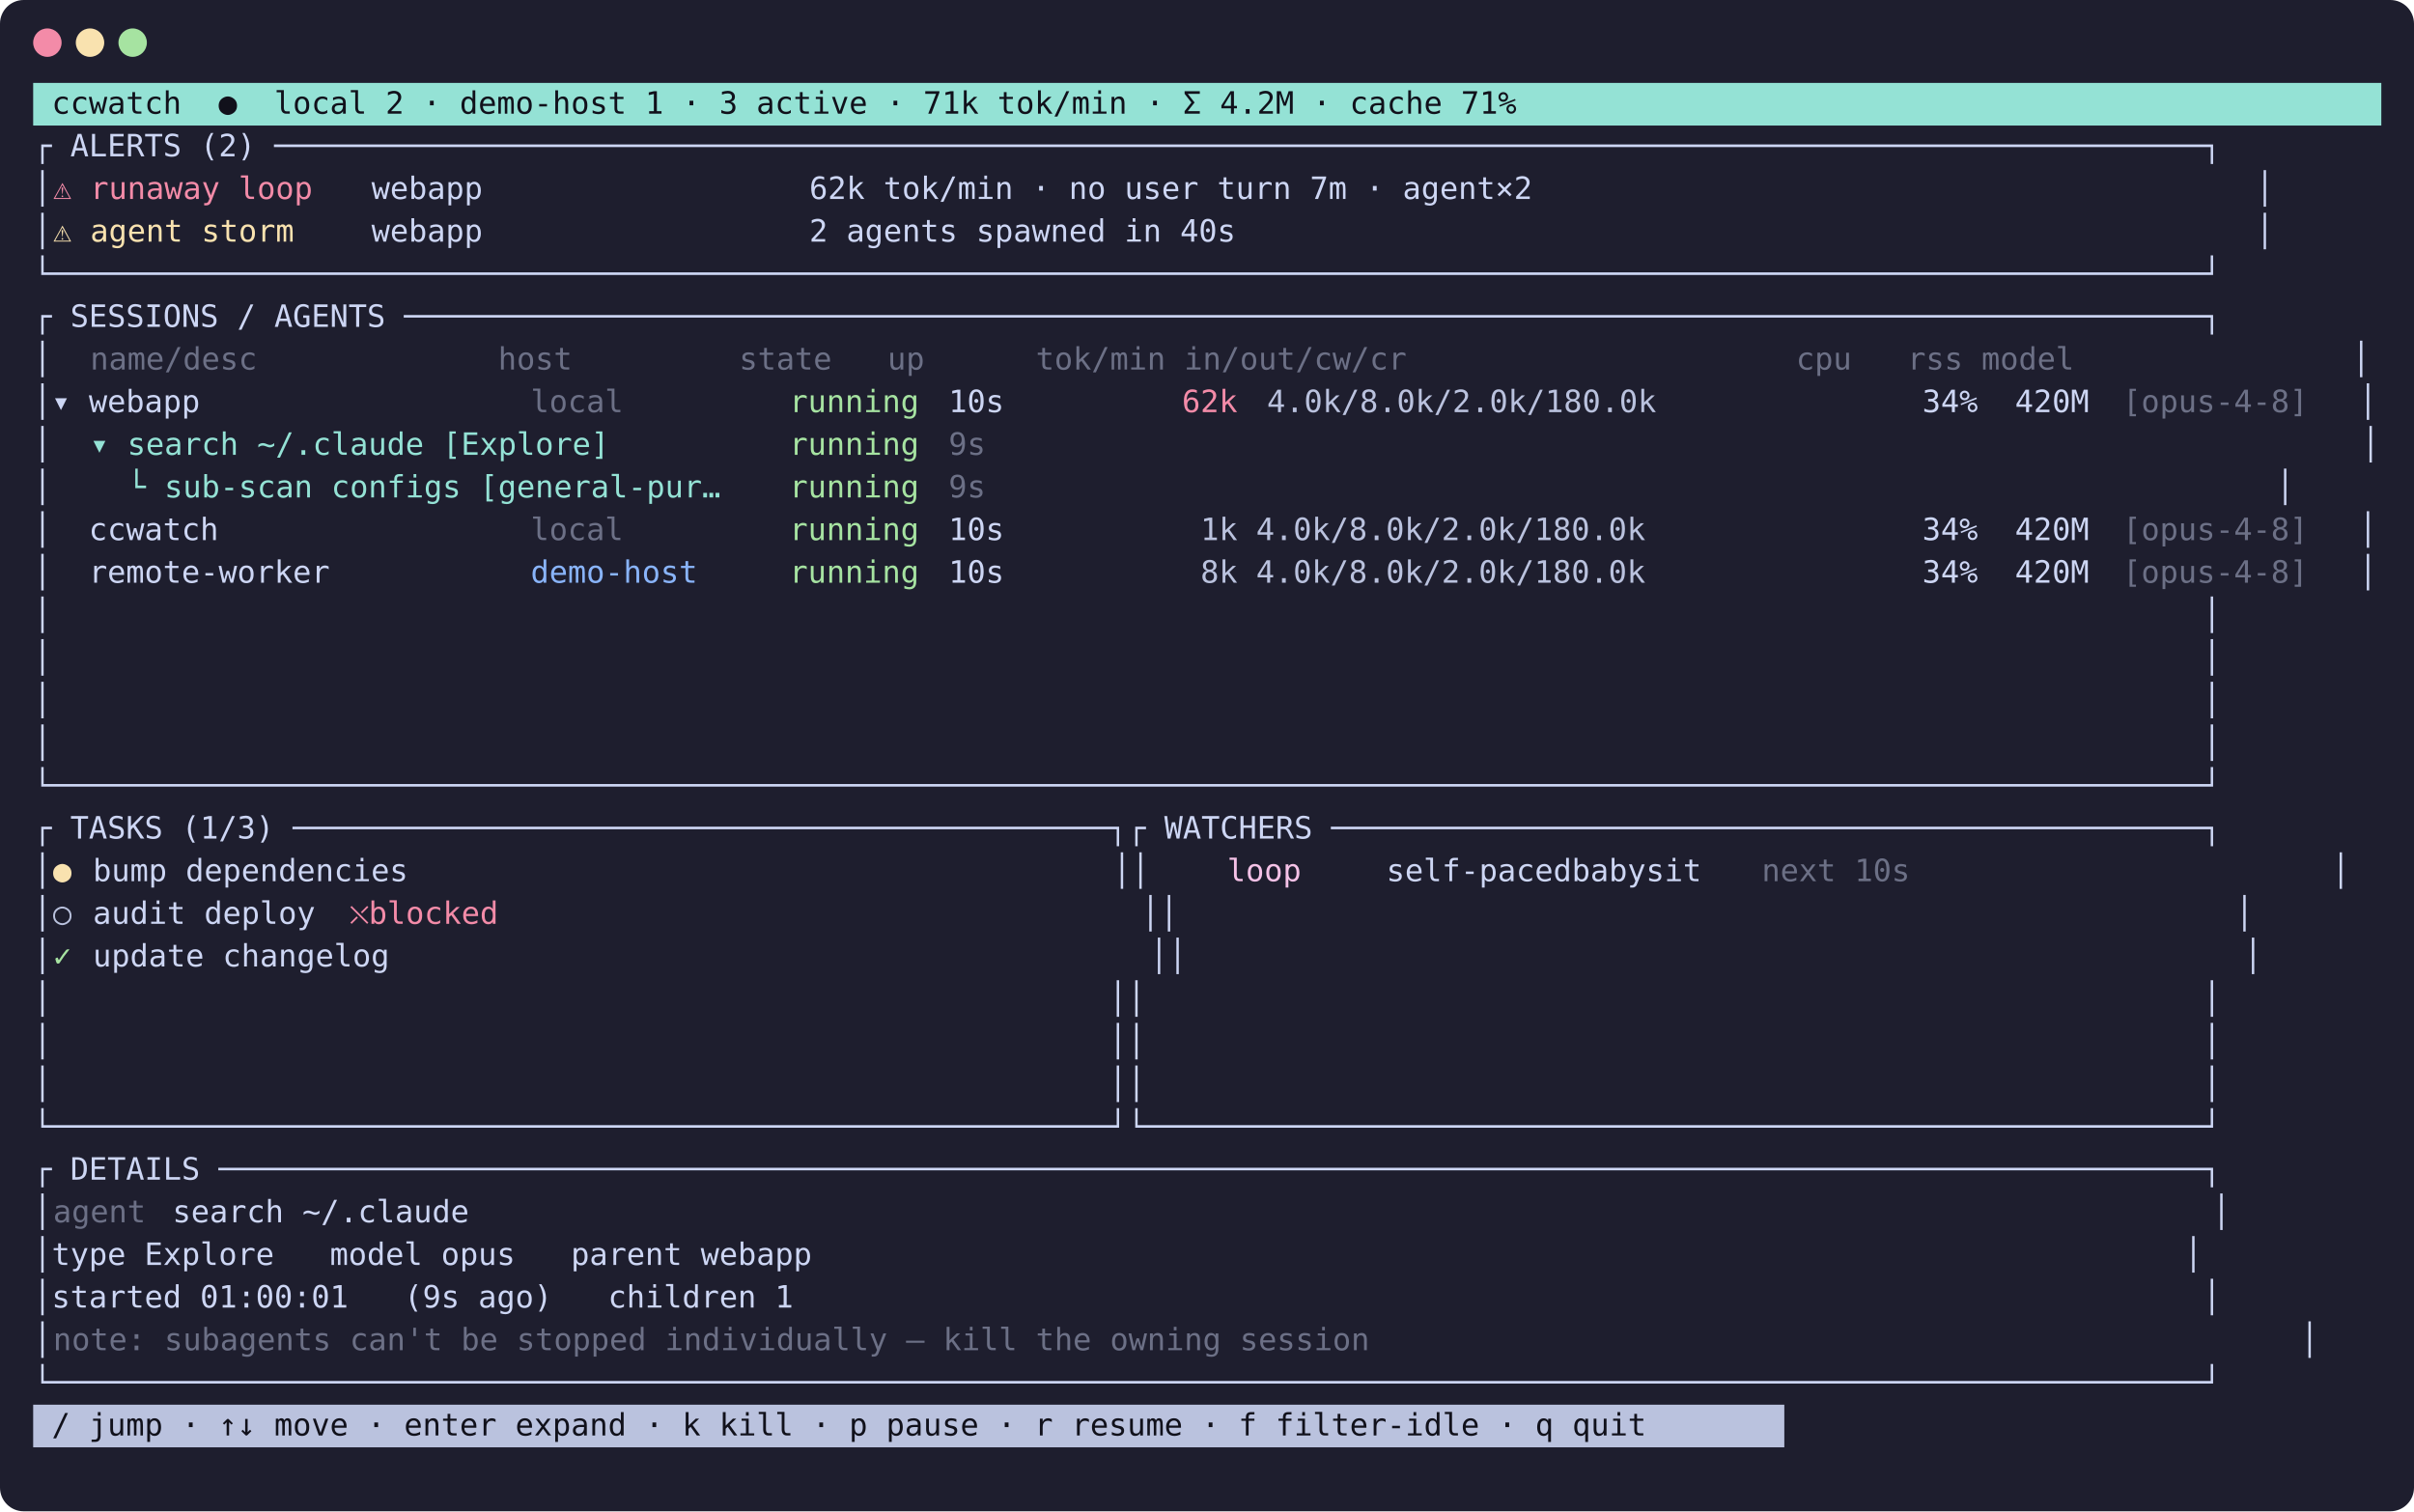
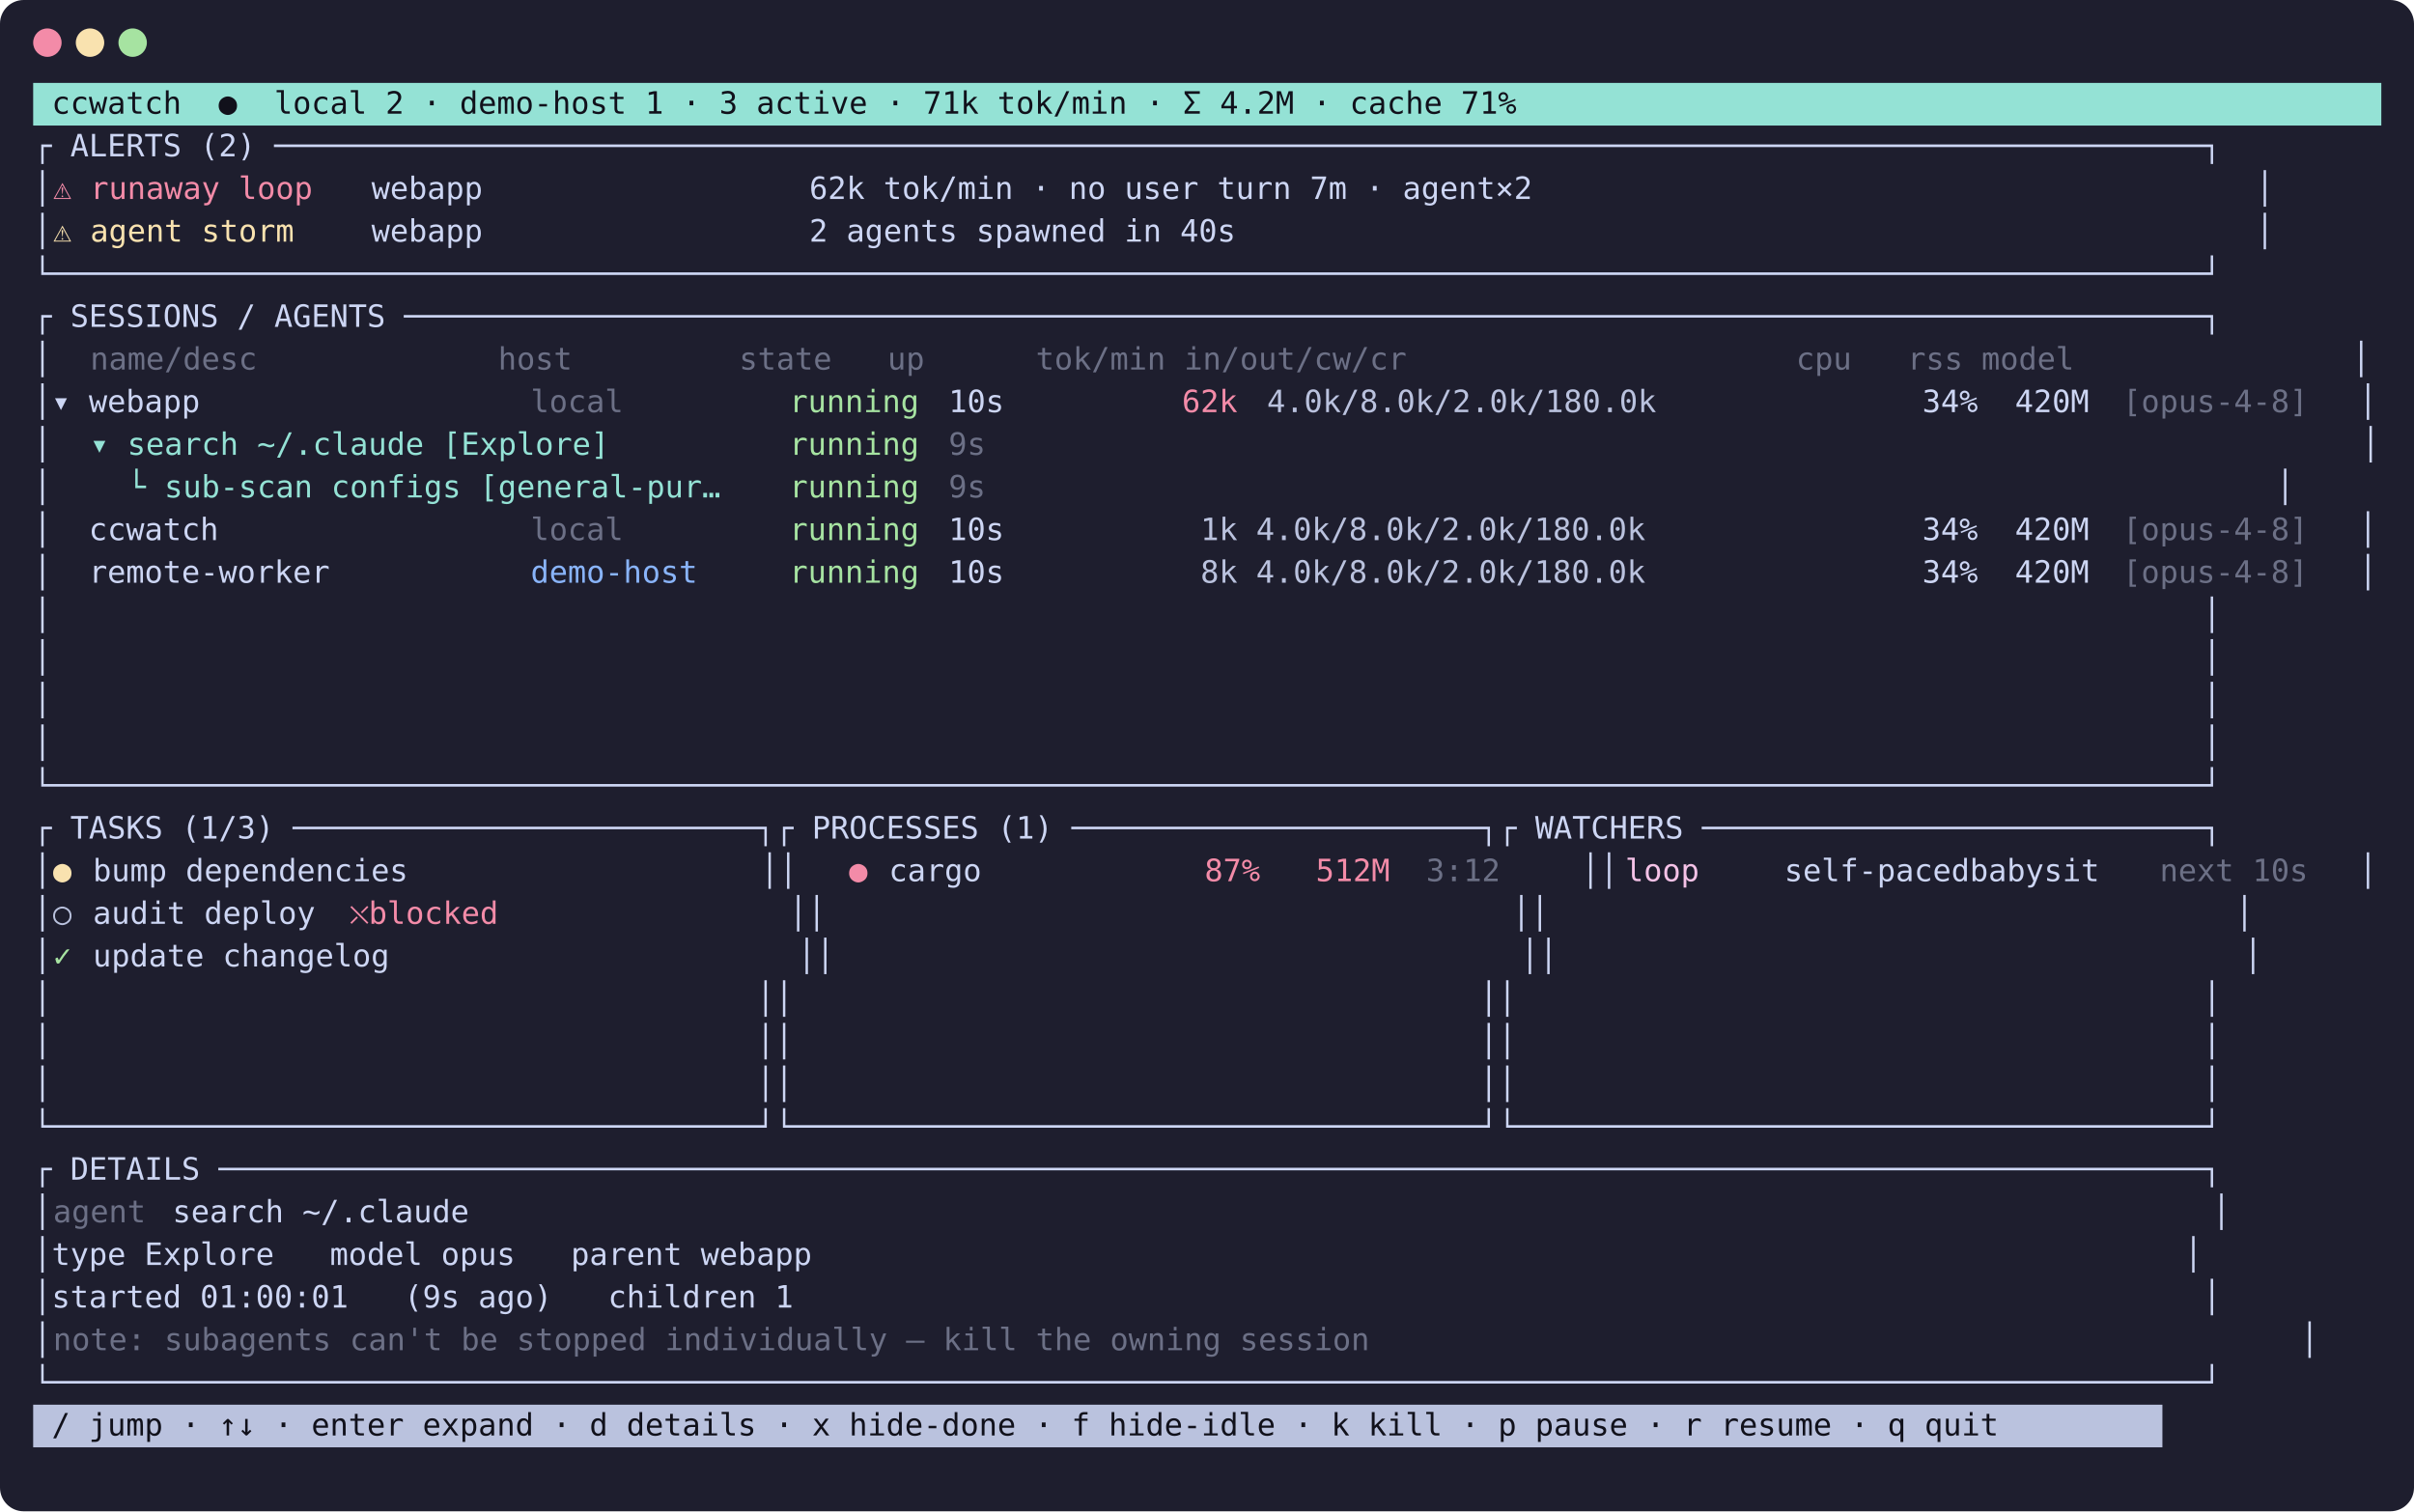
<svg xmlns="http://www.w3.org/2000/svg" viewBox="0 0 1019 638" font-family="SFMono-Regular,Menlo,Consolas,monospace" font-size="13">
  <rect width="1019" height="638" rx="10" fill="#1e1e2e" />
  <circle cx="20" cy="18" r="6" fill="#f38ba8" />
  <circle cx="38" cy="18" r="6" fill="#f9e2af" />
  <circle cx="56" cy="18" r="6" fill="#a6e3a1" />
  <rect x="14.0" y="35.0" width="991.2" height="18" fill="#94e2d5" />
  <text x="14.0" y="48.0" xml:space="preserve" fill="#11111b"> ccwatch  ●  local 2 · demo-host 1 · 3 active · 71k tok/min · Σ 4.2M · cache 71%                                      </text>
  <text x="14.0" y="66.0" xml:space="preserve" fill="#cdd6f4">┌ ALERTS (2) ────────────────────────────────────────────────────────────────────────────────────────────────────────┐</text>
  <text x="14.0" y="84.0" xml:space="preserve" fill="#cdd6f4">│</text>
  <text x="22.4" y="84.0" xml:space="preserve" fill="#f38ba8">⚠ runaway loop  </text>
  <text x="156.8" y="84.0" xml:space="preserve" fill="#cdd6f4">webapp               </text>
  <text x="341.6" y="84.0" xml:space="preserve" fill="#cdd6f4">62k tok/min · no user turn 7m · agent×2                                       │</text>
  <text x="14.0" y="102.0" xml:space="preserve" fill="#cdd6f4">│</text>
  <text x="22.4" y="102.0" xml:space="preserve" fill="#f9e2af">⚠ agent storm   </text>
  <text x="156.8" y="102.0" xml:space="preserve" fill="#cdd6f4">webapp               </text>
  <text x="341.6" y="102.0" xml:space="preserve" fill="#cdd6f4">2 agents spawned in 40s                                                       │</text>
  <text x="14.0" y="120.0" xml:space="preserve" fill="#cdd6f4">└────────────────────────────────────────────────────────────────────────────────────────────────────────────────────┘</text>
  <text x="14.0" y="138.0" xml:space="preserve" fill="#cdd6f4">┌ SESSIONS / AGENTS ─────────────────────────────────────────────────────────────────────────────────────────────────┐</text>
  <text x="14.0" y="156.0" xml:space="preserve" fill="#cdd6f4">│</text>
  <text x="22.4" y="156.0" xml:space="preserve" fill="#6c7086">  name/desc             host         state   up      tok/min in/out/cw/cr                     cpu   rss model</text>
  <text x="938.0" y="156.0" xml:space="preserve" fill="#cdd6f4">       │</text>
  <text x="14.0" y="174.0" xml:space="preserve" fill="#cdd6f4">│▾ webapp               </text>
  <text x="224.0" y="174.0" xml:space="preserve" fill="#6c7086">local        </text>
  <text x="333.2" y="174.0" xml:space="preserve" fill="#a6e3a1">running </text>
  <text x="400.4" y="174.0" xml:space="preserve" fill="#cdd6f4">10s     </text>
  <text x="467.6" y="174.0" xml:space="preserve" fill="#f38ba8">    62k </text>
  <text x="534.8" y="174.0" xml:space="preserve" fill="#bac2de">4.0k/8.0k/2.0k/180.0k           </text>
  <text x="803.6" y="174.0" xml:space="preserve" fill="#cdd6f4"> 34%  420M </text>
  <text x="896.0" y="174.0" xml:space="preserve" fill="#6c7086">[opus-4-8]</text>
  <text x="980.0" y="174.0" xml:space="preserve" fill="#cdd6f4">  │</text>
  <text x="14.0" y="192.0" xml:space="preserve" fill="#cdd6f4">│</text>
  <rect x="22.4" y="179.0" width="310.8" height="18" fill="#1e1e2e" />
  <text x="22.4" y="192.0" xml:space="preserve" fill="#94e2d5">  ▾ search ~/.claude [Explore]       </text>
  <rect x="333.2" y="179.0" width="67.2" height="18" fill="#1e1e2e" />
  <text x="333.2" y="192.0" xml:space="preserve" fill="#a6e3a1">running </text>
  <rect x="400.4" y="179.0" width="67.2" height="18" fill="#1e1e2e" />
  <text x="400.4" y="192.0" xml:space="preserve" fill="#6c7086">9s      </text>
  <rect x="467.6" y="179.0" width="529.2" height="18" fill="#1e1e2e" />
  <text x="996.8" y="192.0" xml:space="preserve" fill="#cdd6f4">│</text>
  <text x="14.0" y="210.0" xml:space="preserve" fill="#cdd6f4">│</text>
  <text x="22.4" y="210.0" xml:space="preserve" fill="#94e2d5">    └ sub-scan configs [general-pur… </text>
  <text x="333.2" y="210.0" xml:space="preserve" fill="#a6e3a1">running </text>
  <text x="400.4" y="210.0" xml:space="preserve" fill="#6c7086">9s      </text>
  <text x="467.6" y="210.0" xml:space="preserve" fill="#cdd6f4">                                                               │</text>
  <text x="14.0" y="228.0" xml:space="preserve" fill="#cdd6f4">│  ccwatch       </text>
  <text x="224.0" y="228.0" xml:space="preserve" fill="#6c7086">local        </text>
  <text x="333.2" y="228.0" xml:space="preserve" fill="#a6e3a1">running </text>
  <text x="400.4" y="228.0" xml:space="preserve" fill="#cdd6f4">10s     </text>
  <text x="467.6" y="228.0" xml:space="preserve" fill="#bac2de">     1k 4.0k/8.0k/2.0k/180.0k           </text>
  <text x="803.6" y="228.0" xml:space="preserve" fill="#cdd6f4"> 34%  420M </text>
  <text x="896.0" y="228.0" xml:space="preserve" fill="#6c7086">[opus-4-8]</text>
  <text x="980.0" y="228.0" xml:space="preserve" fill="#cdd6f4">  │</text>
  <text x="14.0" y="246.0" xml:space="preserve" fill="#cdd6f4">│  remote-worker         </text>
  <text x="224.0" y="246.0" xml:space="preserve" fill="#89b4fa">demo-host    </text>
  <text x="333.2" y="246.0" xml:space="preserve" fill="#a6e3a1">running </text>
  <text x="400.4" y="246.0" xml:space="preserve" fill="#cdd6f4">10s     </text>
  <text x="467.6" y="246.0" xml:space="preserve" fill="#bac2de">     8k 4.0k/8.0k/2.0k/180.0k           </text>
  <text x="803.6" y="246.0" xml:space="preserve" fill="#cdd6f4"> 34%  420M </text>
  <text x="896.0" y="246.0" xml:space="preserve" fill="#6c7086">[opus-4-8]</text>
  <text x="980.0" y="246.0" xml:space="preserve" fill="#cdd6f4">  │</text>
  <text x="14.0" y="264.0" xml:space="preserve" fill="#cdd6f4">│                                                                                                                    │</text>
  <text x="14.0" y="282.0" xml:space="preserve" fill="#cdd6f4">│                                                                                                                    │</text>
  <text x="14.0" y="300.0" xml:space="preserve" fill="#cdd6f4">│                                                                                                                    │</text>
  <text x="14.0" y="318.0" xml:space="preserve" fill="#cdd6f4">│                                                                                                                    │</text>
  <text x="14.0" y="336.0" xml:space="preserve" fill="#cdd6f4">└────────────────────────────────────────────────────────────────────────────────────────────────────────────────────┘</text>
-   <text x="14.0" y="354.0" xml:space="preserve" fill="#cdd6f4">┌ TASKS (1/3) ────────────────────────────────────────────┐┌ WATCHERS ───────────────────────────────────────────────┐</text>
+   <text x="14.0" y="354.0" xml:space="preserve" fill="#cdd6f4">┌ TASKS (1/3) ─────────────────────────┐┌ PROCESSES (1) ──────────────────────┐┌ WATCHERS ───────────────────────────┐</text>
  <text x="14.0" y="372.0" xml:space="preserve" fill="#cdd6f4">│</text>
  <text x="22.4" y="372.0" xml:space="preserve" fill="#f9e2af">● </text>
-   <text x="39.2" y="372.0" xml:space="preserve" fill="#cdd6f4">bump dependencies                                      ││</text>
-   <text x="518.0" y="372.0" xml:space="preserve" fill="#f5c2e7">loop    </text>
-   <text x="585.2" y="372.0" xml:space="preserve" fill="#cdd6f4">self-pacedbabysit</text>
-   <text x="728.0" y="372.0" xml:space="preserve" fill="#6c7086">  next 10s</text>
-   <text x="812.0" y="372.0" xml:space="preserve" fill="#cdd6f4">                      │</text>
+   <text x="39.2" y="372.0" xml:space="preserve" fill="#cdd6f4">bump dependencies                   ││</text>
+   <text x="358.4" y="372.0" xml:space="preserve" fill="#f38ba8">● </text>
+   <text x="375.2" y="372.0" xml:space="preserve" fill="#cdd6f4">cargo         </text>
+   <text x="492.8" y="372.0" xml:space="preserve" fill="#f38ba8">  87%   512M </text>
+   <text x="602.0" y="372.0" xml:space="preserve" fill="#6c7086">3:12 </text>
+   <text x="644.0" y="372.0" xml:space="preserve" fill="#cdd6f4">   ││</text>
+   <text x="686.0" y="372.0" xml:space="preserve" fill="#f5c2e7">loop    </text>
+   <text x="753.2" y="372.0" xml:space="preserve" fill="#cdd6f4">self-pacedbabysit</text>
+   <text x="896.0" y="372.0" xml:space="preserve" fill="#6c7086">  next 10s</text>
+   <text x="980.0" y="372.0" xml:space="preserve" fill="#cdd6f4">  │</text>
  <text x="14.0" y="390.0" xml:space="preserve" fill="#cdd6f4">│</text>
  <text x="22.4" y="390.0" xml:space="preserve" fill="#bac2de">○ </text>
  <text x="39.2" y="390.0" xml:space="preserve" fill="#cdd6f4">audit deploy</text>
  <text x="140.0" y="390.0" xml:space="preserve" fill="#f38ba8"> ⛌blocked</text>
-   <text x="215.6" y="390.0" xml:space="preserve" fill="#cdd6f4">                                  ││                                                         │</text>
+   <text x="215.6" y="390.0" xml:space="preserve" fill="#cdd6f4">               ││                                     ││                                     │</text>
  <text x="14.0" y="408.0" xml:space="preserve" fill="#cdd6f4">│</text>
  <text x="22.4" y="408.0" xml:space="preserve" fill="#a6e3a1">✓ </text>
-   <text x="39.2" y="408.0" xml:space="preserve" fill="#cdd6f4">update changelog                                         ││                                                         │</text>
-   <text x="14.0" y="426.0" xml:space="preserve" fill="#cdd6f4">│                                                         ││                                                         │</text>
-   <text x="14.0" y="444.0" xml:space="preserve" fill="#cdd6f4">│                                                         ││                                                         │</text>
-   <text x="14.0" y="462.0" xml:space="preserve" fill="#cdd6f4">│                                                         ││                                                         │</text>
-   <text x="14.0" y="480.0" xml:space="preserve" fill="#cdd6f4">└─────────────────────────────────────────────────────────┘└─────────────────────────────────────────────────────────┘</text>
+   <text x="39.2" y="408.0" xml:space="preserve" fill="#cdd6f4">update changelog                      ││                                     ││                                     │</text>
+   <text x="14.0" y="426.0" xml:space="preserve" fill="#cdd6f4">│                                      ││                                     ││                                     │</text>
+   <text x="14.0" y="444.0" xml:space="preserve" fill="#cdd6f4">│                                      ││                                     ││                                     │</text>
+   <text x="14.0" y="462.0" xml:space="preserve" fill="#cdd6f4">│                                      ││                                     ││                                     │</text>
+   <text x="14.0" y="480.0" xml:space="preserve" fill="#cdd6f4">└──────────────────────────────────────┘└─────────────────────────────────────┘└─────────────────────────────────────┘</text>
  <text x="14.0" y="498.0" xml:space="preserve" fill="#cdd6f4">┌ DETAILS ───────────────────────────────────────────────────────────────────────────────────────────────────────────┐</text>
  <text x="14.0" y="516.0" xml:space="preserve" fill="#cdd6f4">│</text>
  <text x="22.4" y="516.0" xml:space="preserve" fill="#6c7086">agent </text>
  <text x="72.8" y="516.0" xml:space="preserve" fill="#cdd6f4">search ~/.claude                                                                                              │</text>
  <text x="14.0" y="534.0" xml:space="preserve" fill="#cdd6f4">│type Explore   model opus   parent webapp                                                                          │</text>
  <text x="14.0" y="552.0" xml:space="preserve" fill="#cdd6f4">│started 01:00:01   (9s ago)   children 1                                                                            │</text>
  <text x="14.0" y="570.0" xml:space="preserve" fill="#cdd6f4">│</text>
  <text x="22.4" y="570.0" xml:space="preserve" fill="#6c7086">note: subagents can't be stopped individually — kill the owning session</text>
  <text x="618.8" y="570.0" xml:space="preserve" fill="#cdd6f4">                                             │</text>
  <text x="14.0" y="588.0" xml:space="preserve" fill="#cdd6f4">└────────────────────────────────────────────────────────────────────────────────────────────────────────────────────┘</text>
-   <rect x="14.0" y="593.0" width="739.2" height="18" fill="#bac2de" />
-   <text x="14.0" y="606.0" xml:space="preserve" fill="#11111b"> / jump · ↑↓ move · enter expand · k kill · p pause · r resume · f filter-idle · q quit </text>
+   <rect x="14.0" y="593.0" width="898.8" height="18" fill="#bac2de" />
+   <text x="14.0" y="606.0" xml:space="preserve" fill="#11111b"> / jump · ↑↓ · enter expand · d details · x hide-done · f hide-idle · k kill · p pause · r resume · q quit </text>
</svg>
